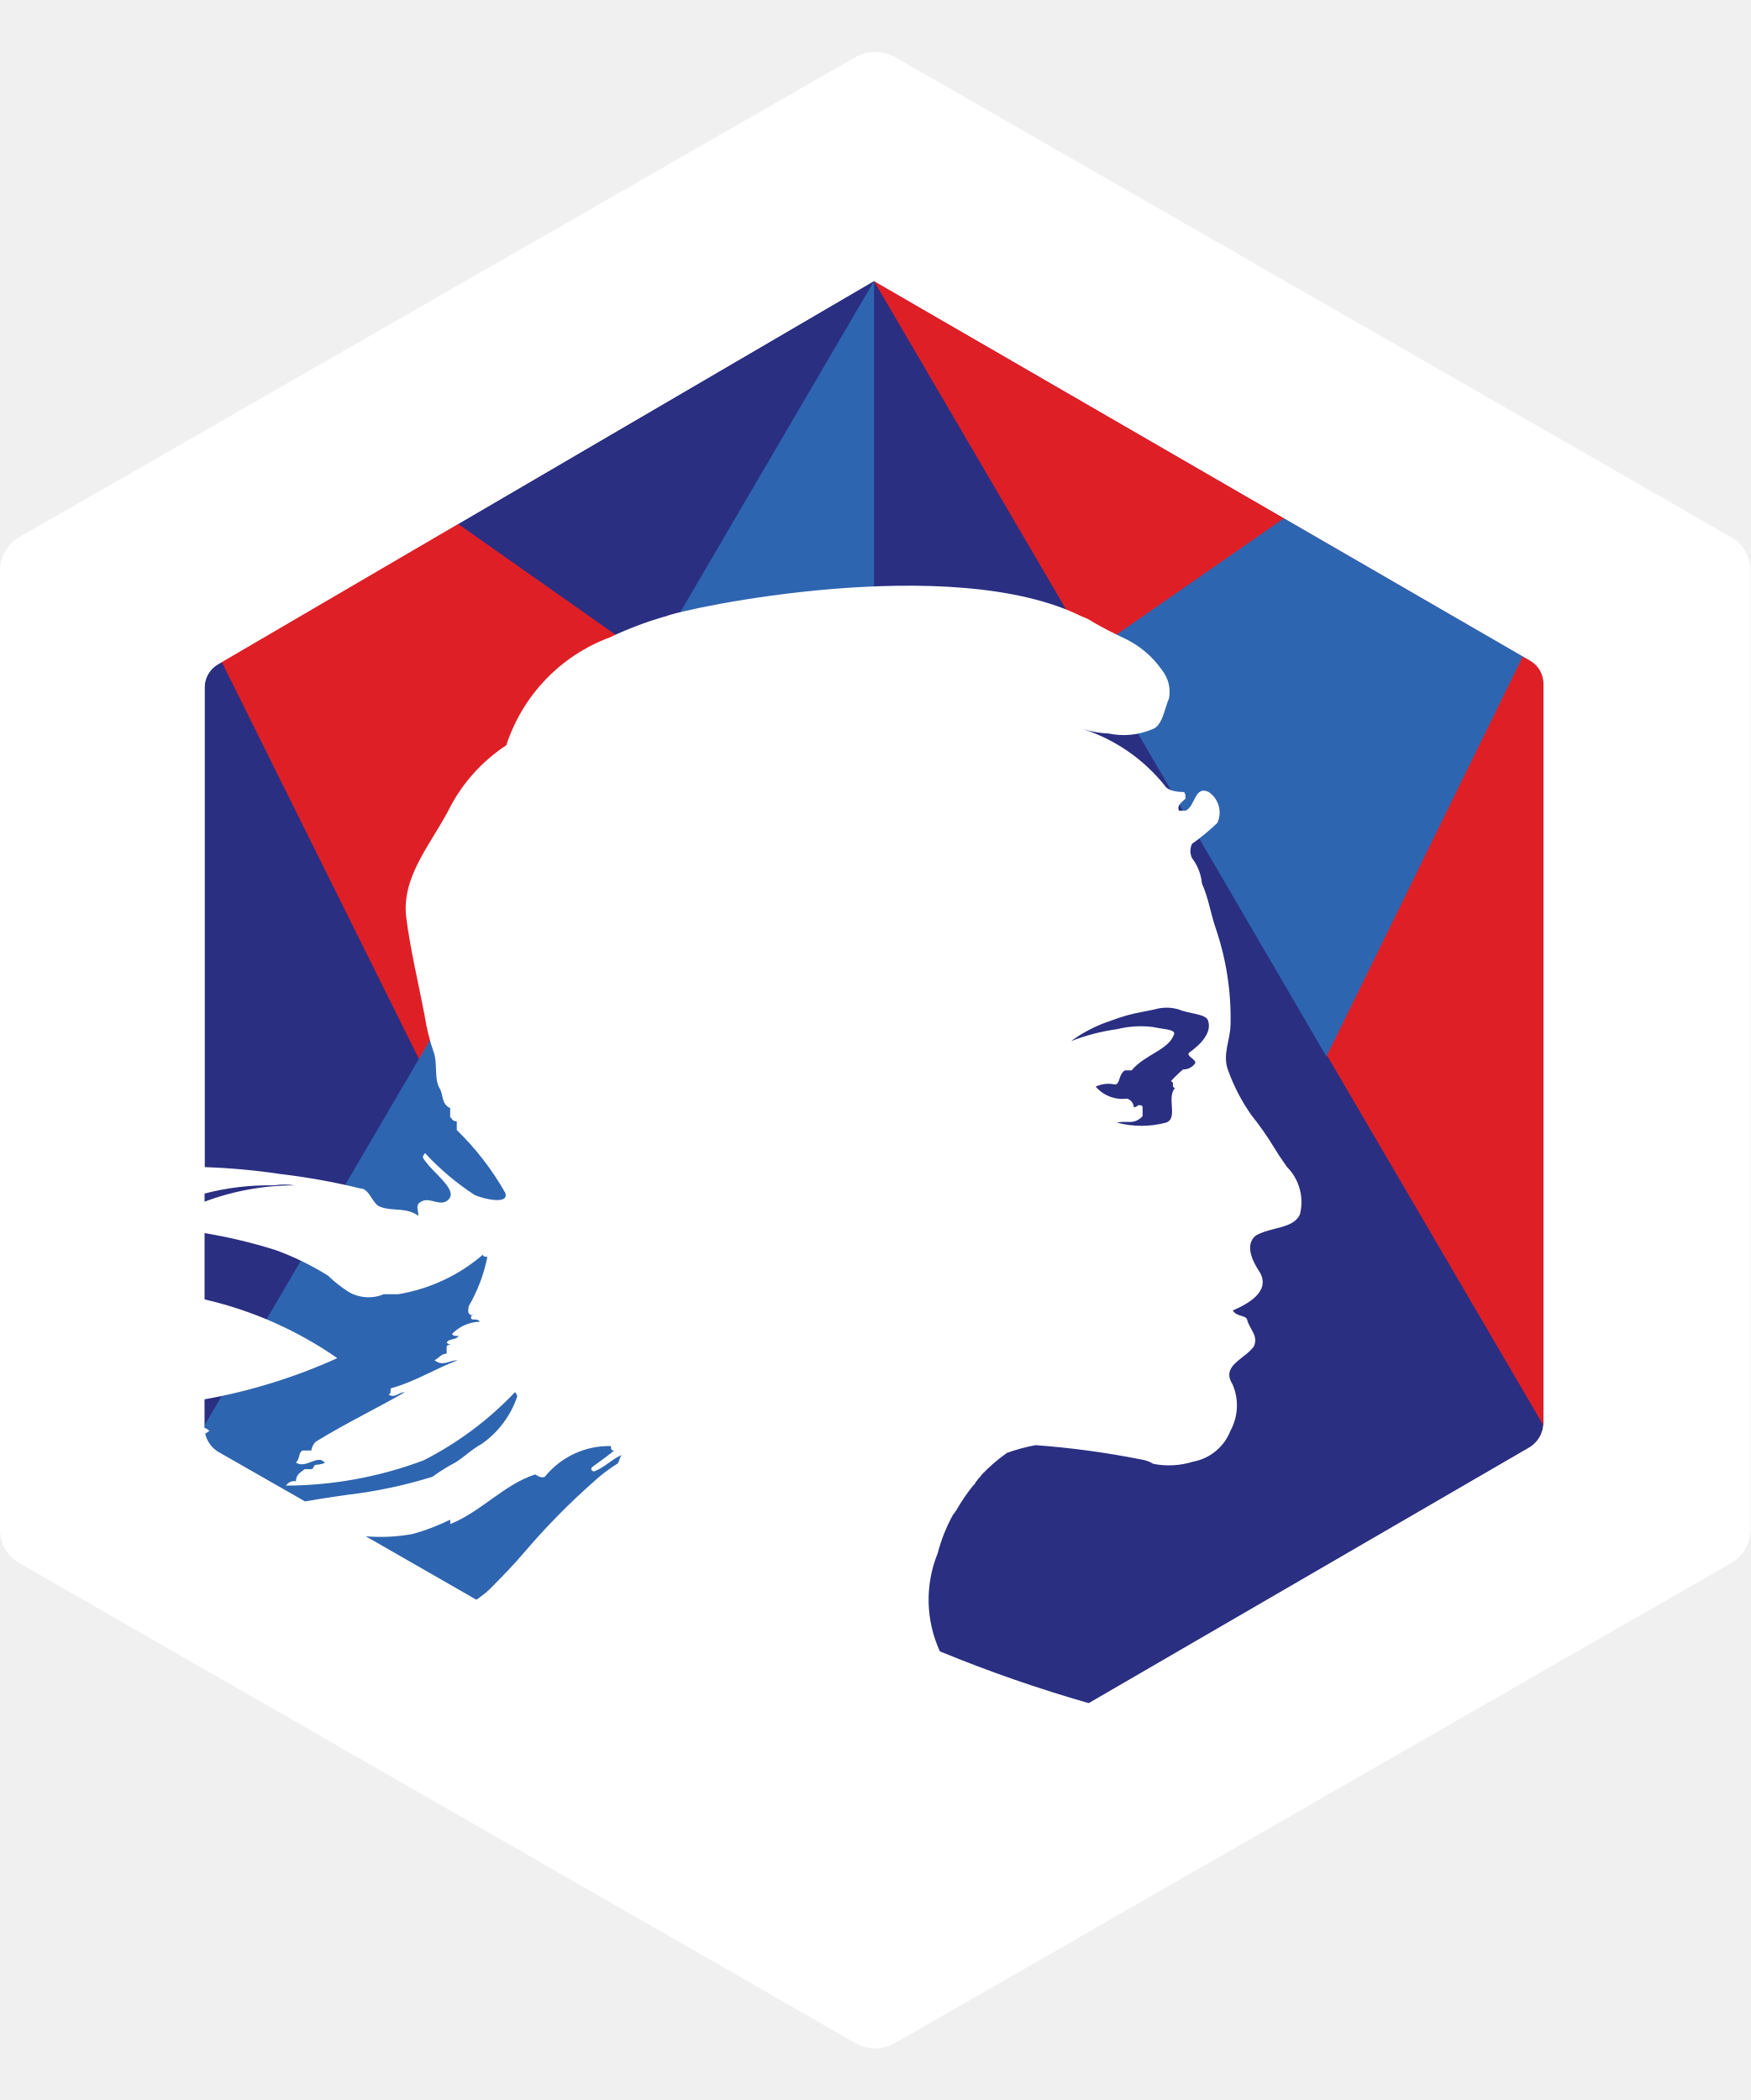
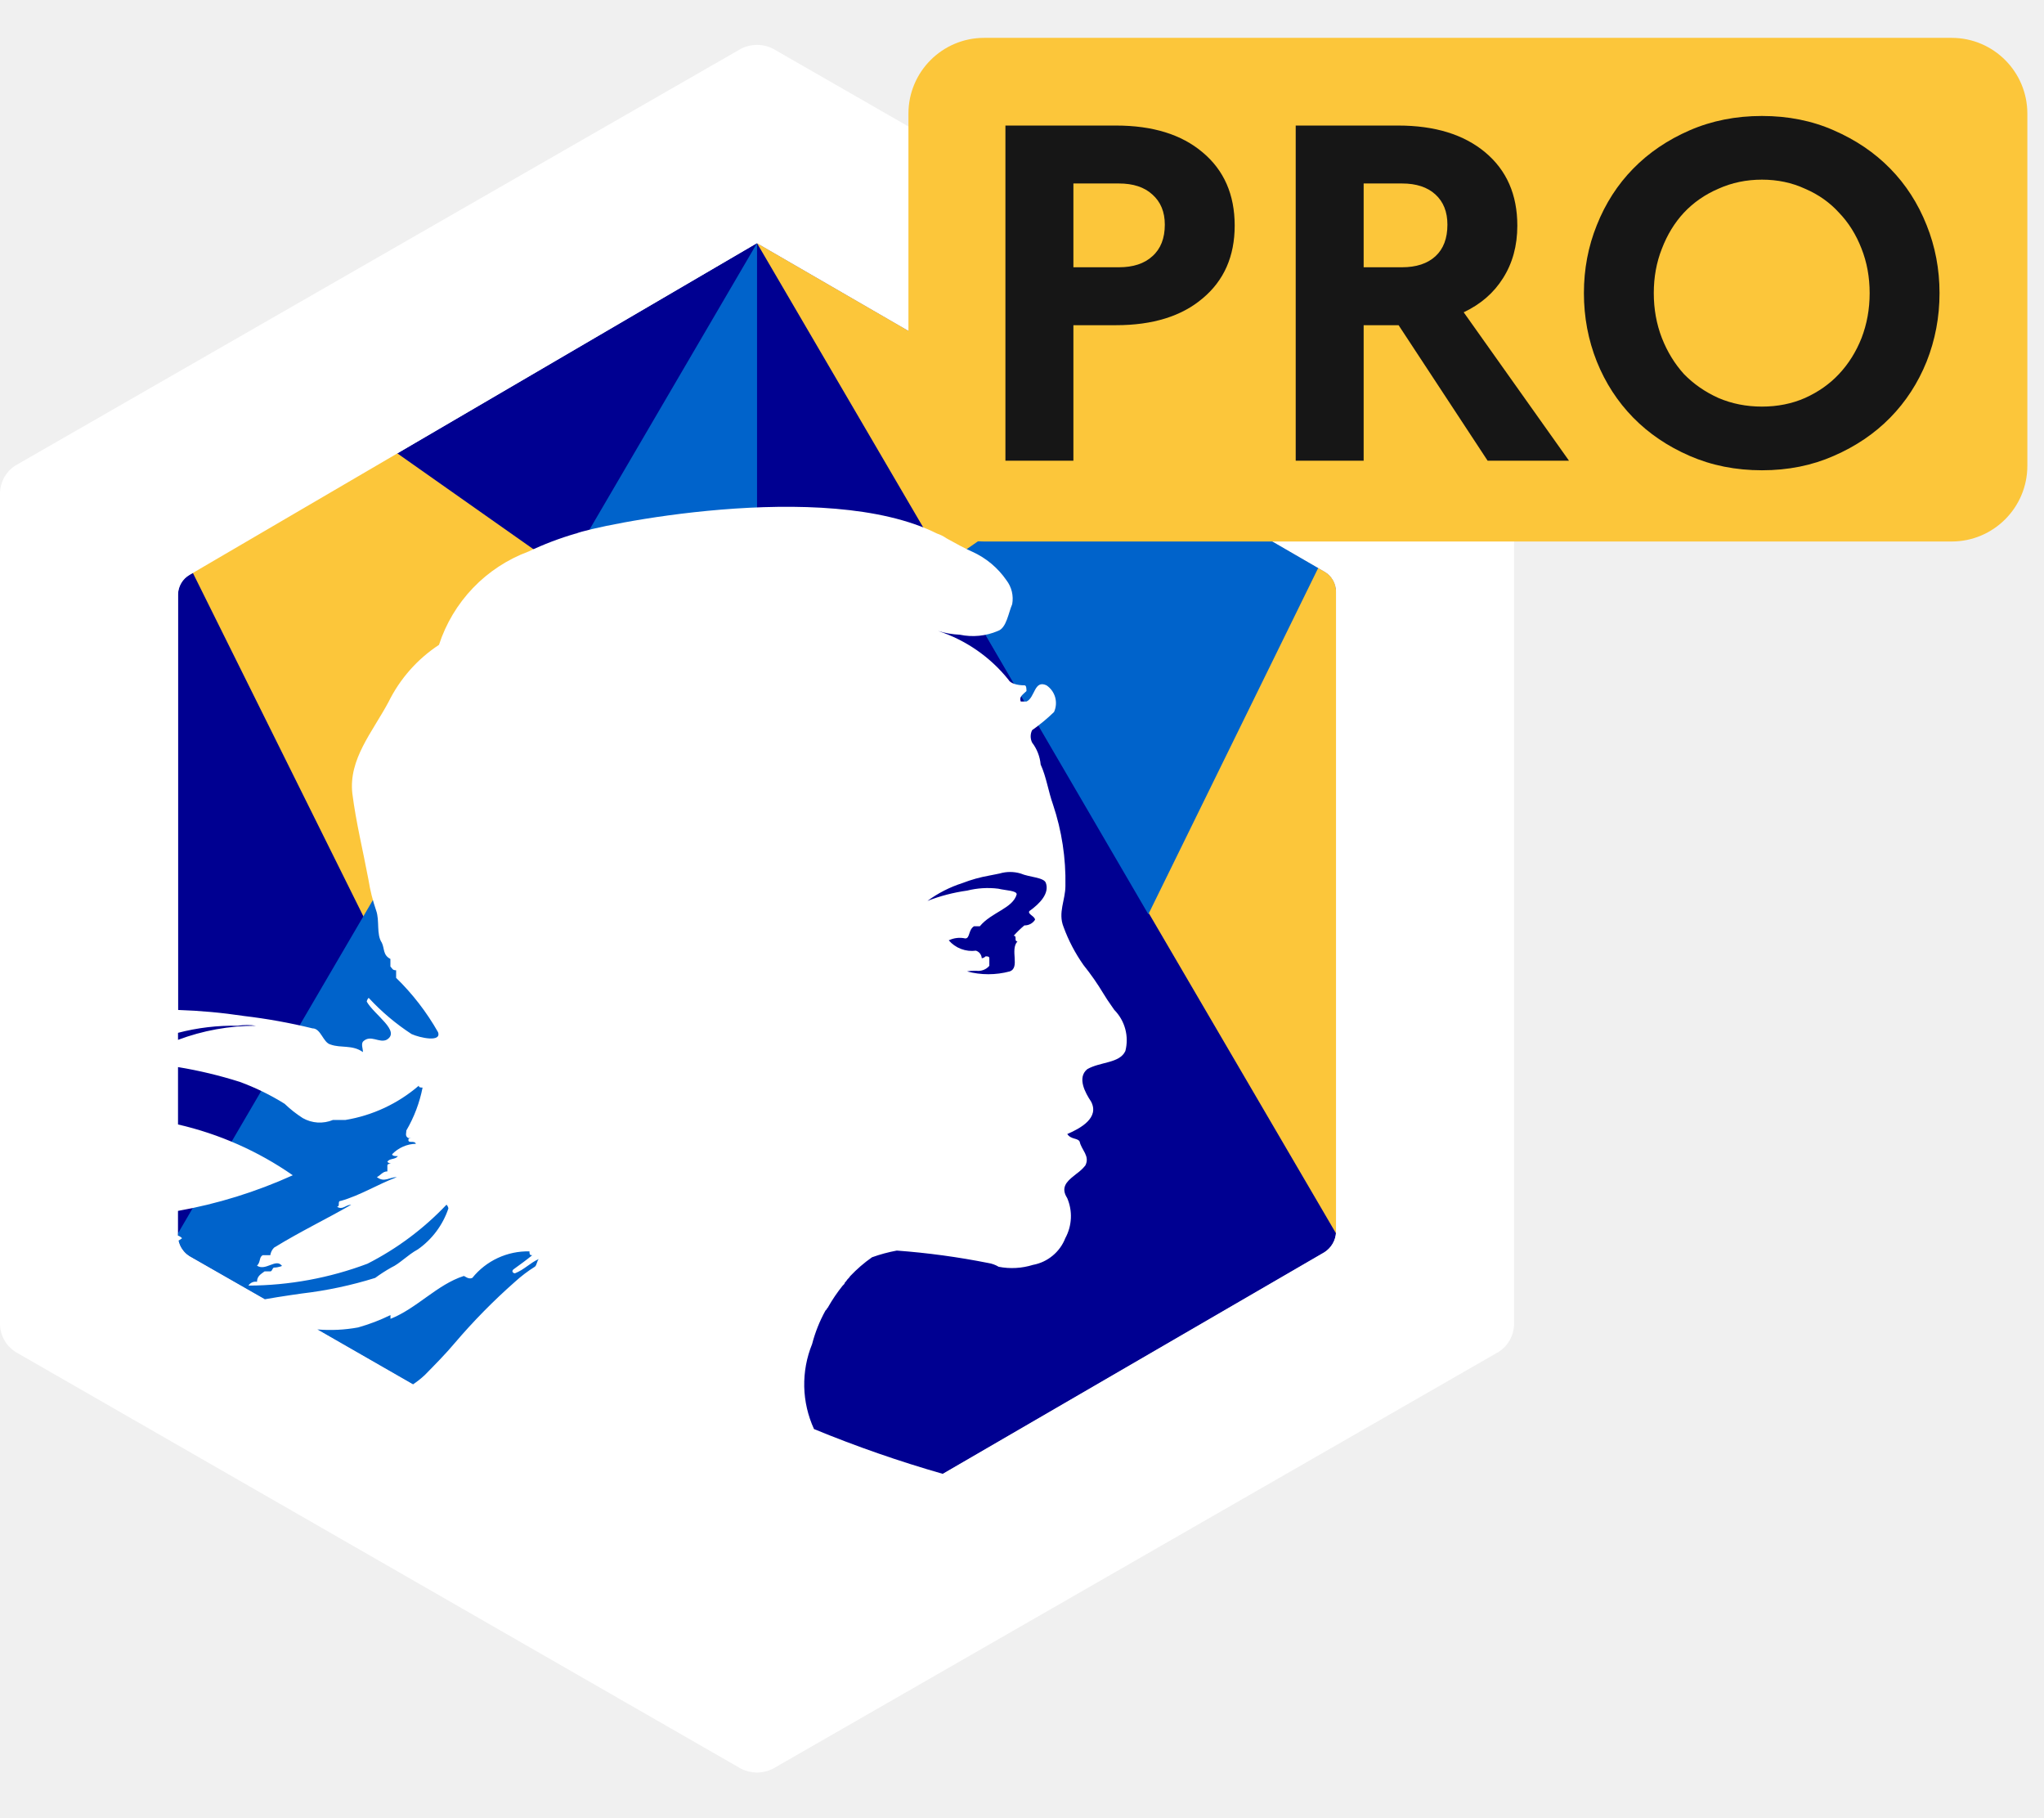
- <svg xmlns="http://www.w3.org/2000/svg" viewBox="0 0 40 48">
-   <path fill="#2a2f82" d="M34.965 15.1 19.971 6.423 4.977 15.184a.606.606 0 0 0-.306.524v16.948a.666.666 0 0 0 .306.524l14.992 8.6 14.994-8.706a.665.665 0 0 0 .306-.524V15.628a.605.605 0 0 0-.304-.528Z" />
-   <path fill="#df1f26" d="m14.614 15.6-5.029 8.628-4.557-9.175 5.39-3.113 4.489 3.16ZM35.27 32.58V15.622a.6.6 0 0 0-.306-.523L19.971 6.423" />
-   <path fill="#2e65b0" d="m4.673 32.58 15.3-26.157v35.362L4.977 33.18a.666.666 0 0 1-.306-.524V15.708Zm24.669-20.735L34.8 15l-4.489 9.15-5.387-9.236Z" />
-   <path fill="#fff" d="m39.606 12.305-19.19-11.02a.933.933 0 0 0-.832 0L.394 12.305A.886.886 0 0 0 0 13v22a.886.886 0 0 0 .394.7l19.189 11.02a.933.933 0 0 0 .832 0L39.606 35.7A.886.886 0 0 0 40 35V13a.886.886 0 0 0-.394-.695ZM10.762 30.061h.079c-.042 0-.079.007-.079.05 0 .1.151 0 .2.1a.912.912 0 0 0-.629.276c0 .051.1.051.151.051-.075.1-.226.05-.277.151a.177.177 0 0 0 .1.05c-.05 0-.1 0-.1.051v.151c-.126 0-.176.1-.277.151.2.151.327 0 .528 0-.528.2-.956.478-1.484.629-.1 0 0 .151-.1.151.151.1.227-.05.377-.05-.654.377-1.333.7-2.037 1.132a.351.351 0 0 0-.1.2h-.2c-.1.05-.05.176-.151.277.226.151.5-.2.654 0 .05 0-.1.05-.2.05-.05 0-.05.1-.1.1h-.154c-.1.075-.2.126-.2.276a.219.219 0 0 0-.226.1 9.034 9.034 0 0 0 3.144-.578 7.685 7.685 0 0 0 2.088-1.559.176.176 0 0 1 .05.1 2.168 2.168 0 0 1-.806 1.08c-.277.151-.478.377-.7.478a4.045 4.045 0 0 0-.428.276 10.761 10.761 0 0 1-1.939.412l-.305.044c-.225.033-.449.069-.671.108L4.977 33.18a.648.648 0 0 1-.288-.411.574.574 0 0 0 .094-.063.265.265 0 0 0-.113-.071v-.65a12.786 12.786 0 0 0 3.038-.942A8.746 8.746 0 0 0 4.671 29.7v-1.515a11.662 11.662 0 0 1 1.639.392 6.415 6.415 0 0 1 1.182.578 3.113 3.113 0 0 0 .478.377.91.91 0 0 0 .8.05h.33a3.961 3.961 0 0 0 1.937-.905c0 .05.05.05.1.05a3.63 3.63 0 0 1-.428 1.132c.003.051-.048.152.053.202Zm2.817 3.571c.251-.1.4-.277.629-.377-.05.05-.05.151-.1.2a3.691 3.691 0 0 0-.528.4 15.96 15.96 0 0 0-1.585 1.61c-.252.3-.528.578-.8.855a2.385 2.385 0 0 1-.31.245l-2.527-1.45a4.047 4.047 0 0 0 1.076-.053 4.984 4.984 0 0 0 .855-.327v.1c.7-.277 1.232-.906 1.937-1.132.025 0 .126.1.226.05a1.883 1.883 0 0 1 1.509-.7c0 .05 0 .1.05.1h.025c-.151.126-.327.251-.5.377-.057.052-.007.102.043.102Zm-8.908-6.164v-.186a5.814 5.814 0 0 1 1.588-.188 1.52 1.52 0 0 1 .478 0 5.861 5.861 0 0 0-2.066.374Zm30.6 5.088a.665.665 0 0 1-.306.524l-10.079 5.851a32.3 32.3 0 0 1-3.408-1.185 2.826 2.826 0 0 1-.05-2.245 3.794 3.794 0 0 1 .352-.883c.025-.025.05-.05.05-.076a.025.025 0 0 0 .025-.025 4.316 4.316 0 0 1 .377-.555l.015-.015.02-.021.015-.015c0-.025.025-.05.05-.076.025-.051.075-.076.1-.126a3.771 3.771 0 0 1 .579-.5 4.07 4.07 0 0 1 .654-.177 19.817 19.817 0 0 1 2.415.328.751.751 0 0 1 .277.1 1.849 1.849 0 0 0 .905-.05 1.137 1.137 0 0 0 .855-.706 1.212 1.212 0 0 0 .05-1.059c-.178-.276-.013-.437.181-.59l.068-.055a1.17 1.17 0 0 0 .231-.216c.126-.252-.1-.4-.151-.63-.05-.1-.226-.05-.327-.2.352-.151.855-.429.629-.857-.151-.227-.377-.63-.1-.857.352-.2.855-.151 1.006-.479a1.138 1.138 0 0 0-.292-1.085l-.075-.108a4.754 4.754 0 0 1-.211-.32 6.914 6.914 0 0 0-.528-.757 4.3 4.3 0 0 1-.528-1.009c-.151-.378.05-.706.05-1.084a6.347 6.347 0 0 0-.327-2.144c-.126-.353-.176-.731-.327-1.059a1.12 1.12 0 0 0-.226-.58.375.375 0 0 1 0-.328 4.874 4.874 0 0 0 .579-.479.567.567 0 0 0-.2-.706c-.327-.151-.3.328-.528.429h-.151c-.05-.126.05-.177.151-.277 0-.05 0-.151-.05-.151-.2 0-.377-.051-.428-.151a3.957 3.957 0 0 0-1.861-1.286 2.319 2.319 0 0 0 .579.1 1.67 1.67 0 0 0 1.006-.1c.227-.076.277-.479.377-.706a.8.8 0 0 0-.151-.631 2.189 2.189 0 0 0-.906-.756 9.13 9.13 0 0 1-.679-.353.952.952 0 0 0-.251-.126c-2.965-1.485-9.069-.2-9.534 0h-.009a8.244 8.244 0 0 0-1.249.475 3.922 3.922 0 0 0-2.365 2.465 3.829 3.829 0 0 0-1.333 1.509c-.428.8-1.056 1.509-.956 2.414.1.78.277 1.484.428 2.289a4.668 4.668 0 0 0 .2.8c.1.276 0 .629.151.855.075.151.025.327.227.428v.2c.05.05.05.1.151.1v.2a6.446 6.446 0 0 1 1.107 1.434c.1.276-.478.151-.7.05a5.979 5.979 0 0 1-1.132-.956.175.175 0 0 0-.051.1c.2.352.906.78.528 1.006-.2.1-.428-.151-.629.051-.05.075 0 .176 0 .276-.277-.2-.578-.1-.855-.2-.2-.05-.252-.427-.478-.427a15.162 15.162 0 0 0-1.811-.327 15.137 15.137 0 0 0-1.739-.159V15.708a.606.606 0 0 1 .306-.524l14.987-8.761L34.965 15.1a.605.605 0 0 1 .306.524Zm-7.954-8.261a.325.325 0 0 1-.282.149 2.843 2.843 0 0 0-.282.273c.1 0 0 .149.1.149-.205.223.077.694-.205.793a2.176 2.176 0 0 1-1.127 0 .722.722 0 0 1 .167-.016h.085a.382.382 0 0 0 .337-.132v-.2c0-.05-.051-.05-.1-.05a.161.161 0 0 1-.1.05.223.223 0 0 0-.154-.2.807.807 0 0 1-.718-.273.67.67 0 0 1 .436-.05c.128 0 .077-.223.231-.322h.154c.307-.372.871-.471.974-.843 0-.1-.282-.1-.487-.149a2.259 2.259 0 0 0-.82.05 4.65 4.65 0 0 0-1.051.273 3.225 3.225 0 0 1 .923-.471 3.886 3.886 0 0 1 .718-.2l.132-.026.133-.027a.971.971 0 0 1 .556 0c.231.1.615.1.666.248.1.273-.154.545-.435.744-.057.081.148.135.148.23Z" />
+ <svg xmlns="http://www.w3.org/2000/svg" width="54" height="48" viewBox="0 0 54 48" fill="none">
+   <path d="M34.992 15.098L19.998 6.421L5.004 15.182C4.911 15.235 4.834 15.311 4.781 15.403C4.727 15.495 4.698 15.599 4.698 15.706V32.654C4.704 32.759 4.735 32.862 4.788 32.953C4.841 33.044 4.915 33.121 5.004 33.178L19.996 41.778L34.99 33.072C35.079 33.015 35.153 32.938 35.206 32.847C35.26 32.756 35.29 32.653 35.296 32.548V15.626C35.297 15.519 35.269 15.414 35.215 15.321C35.162 15.228 35.085 15.151 34.992 15.098Z" fill="#000091" />
+   <path d="M14.641 15.598L9.612 24.226L5.055 15.051L10.445 11.938L14.934 15.098L14.641 15.598ZM35.297 32.578V15.62C35.297 15.513 35.269 15.409 35.215 15.317C35.161 15.225 35.084 15.149 34.991 15.097L19.998 6.421" fill="#FCC63A" />
+   <path d="M4.7 32.578L20 6.421V41.783L5.004 33.178C4.915 33.121 4.841 33.044 4.788 32.953C4.735 32.862 4.704 32.759 4.698 32.654V15.706L4.7 32.578ZM29.369 11.843L34.827 14.998L30.338 24.148L24.951 14.912L29.369 11.843Z" fill="#0063CB" />
+   <path d="M39.606 12.303L20.416 1.283C20.287 1.218 20.144 1.185 20 1.185C19.856 1.185 19.713 1.218 19.584 1.283L0.394 12.303C0.278 12.38 0.183 12.483 0.114 12.603C0.046 12.724 0.007 12.859 0 12.998V34.998C0.006 35.137 0.045 35.273 0.113 35.395C0.182 35.517 0.278 35.62 0.394 35.698L19.583 46.718C19.712 46.782 19.855 46.816 19.999 46.816C20.143 46.816 20.286 46.782 20.415 46.718L39.606 35.698C39.722 35.62 39.818 35.517 39.887 35.395C39.955 35.273 39.994 35.137 40 34.998V12.998C39.993 12.859 39.954 12.724 39.886 12.603C39.817 12.483 39.721 12.38 39.606 12.303ZM10.789 30.059H10.868C10.826 30.059 10.789 30.066 10.789 30.109C10.789 30.209 10.94 30.109 10.989 30.209C10.751 30.215 10.526 30.314 10.36 30.485C10.36 30.536 10.46 30.536 10.511 30.536C10.436 30.636 10.285 30.586 10.234 30.687C10.261 30.714 10.296 30.731 10.334 30.737C10.284 30.737 10.234 30.737 10.234 30.788V30.939C10.108 30.939 10.058 31.039 9.957 31.09C10.157 31.241 10.284 31.09 10.485 31.09C9.957 31.29 9.529 31.568 9.001 31.719C8.901 31.719 9.001 31.87 8.901 31.87C9.052 31.97 9.128 31.82 9.278 31.82C8.624 32.197 7.945 32.52 7.241 32.952C7.187 33.006 7.152 33.076 7.141 33.152H6.941C6.841 33.202 6.891 33.328 6.79 33.429C7.016 33.58 7.29 33.229 7.444 33.429C7.494 33.429 7.344 33.479 7.244 33.479C7.194 33.479 7.194 33.579 7.144 33.579H6.99C6.89 33.654 6.79 33.705 6.79 33.855C6.747 33.847 6.702 33.852 6.662 33.87C6.621 33.888 6.587 33.917 6.564 33.955C7.638 33.951 8.703 33.755 9.708 33.377C10.488 32.98 11.194 32.453 11.796 31.818C11.823 31.845 11.841 31.88 11.846 31.918C11.699 32.354 11.417 32.733 11.04 32.998C10.763 33.149 10.562 33.375 10.34 33.476C10.192 33.559 10.049 33.651 9.912 33.752C9.28 33.949 8.631 34.087 7.973 34.164L7.668 34.208C7.443 34.241 7.219 34.277 6.997 34.316L5.004 33.178C4.931 33.132 4.868 33.072 4.819 33.001C4.769 32.931 4.734 32.851 4.716 32.767C4.749 32.749 4.781 32.728 4.81 32.704C4.779 32.671 4.74 32.647 4.697 32.633V31.983C5.745 31.797 6.765 31.48 7.735 31.041C6.818 30.403 5.787 29.948 4.698 29.698V28.183C5.253 28.274 5.801 28.405 6.337 28.575C6.75 28.727 7.146 28.92 7.519 29.153C7.666 29.294 7.826 29.42 7.997 29.53C8.118 29.599 8.253 29.639 8.391 29.648C8.53 29.656 8.669 29.633 8.797 29.58H9.127C9.843 29.462 10.514 29.148 11.064 28.675C11.064 28.725 11.114 28.725 11.164 28.725C11.086 29.123 10.941 29.506 10.736 29.857C10.739 29.908 10.688 30.009 10.789 30.059ZM13.606 33.63C13.857 33.53 14.006 33.353 14.235 33.253C14.185 33.303 14.185 33.404 14.135 33.453C13.947 33.57 13.771 33.704 13.607 33.853C13.041 34.351 12.512 34.889 12.022 35.463C11.77 35.763 11.494 36.041 11.222 36.318C11.126 36.408 11.022 36.49 10.912 36.563L8.385 35.113C8.744 35.143 9.106 35.125 9.461 35.06C9.755 34.977 10.042 34.868 10.316 34.733V34.833C11.016 34.556 11.548 33.927 12.253 33.701C12.278 33.701 12.379 33.801 12.479 33.751C12.66 33.526 12.89 33.347 13.152 33.225C13.414 33.104 13.7 33.044 13.988 33.051C13.988 33.101 13.988 33.151 14.038 33.151H14.063C13.912 33.277 13.736 33.402 13.563 33.528C13.506 33.58 13.556 33.63 13.606 33.63ZM4.698 27.466V27.28C5.216 27.144 5.751 27.081 6.286 27.092C6.444 27.067 6.606 27.067 6.764 27.092C6.058 27.091 5.359 27.218 4.698 27.466ZM35.298 32.554C35.292 32.659 35.261 32.762 35.208 32.853C35.155 32.944 35.081 33.021 34.992 33.078L24.913 38.929C23.756 38.598 22.618 38.202 21.505 37.744C21.344 37.393 21.256 37.013 21.247 36.627C21.239 36.24 21.309 35.857 21.455 35.499C21.535 35.191 21.653 34.894 21.807 34.616C21.832 34.591 21.857 34.566 21.857 34.54C21.864 34.54 21.87 34.537 21.875 34.533C21.879 34.528 21.882 34.522 21.882 34.515C21.993 34.32 22.119 34.135 22.259 33.96L22.274 33.945L22.294 33.924L22.309 33.909C22.309 33.884 22.334 33.859 22.359 33.833C22.384 33.782 22.434 33.757 22.459 33.707C22.635 33.521 22.828 33.353 23.038 33.207C23.251 33.13 23.47 33.071 23.692 33.03C24.503 33.09 25.309 33.199 26.107 33.358C26.205 33.373 26.299 33.407 26.384 33.458C26.685 33.517 26.996 33.499 27.289 33.408C27.48 33.373 27.659 33.29 27.808 33.166C27.958 33.043 28.074 32.883 28.144 32.702C28.232 32.541 28.282 32.362 28.291 32.178C28.3 31.995 28.266 31.812 28.194 31.643C28.016 31.367 28.181 31.206 28.375 31.053L28.443 30.998C28.529 30.937 28.607 30.864 28.674 30.782C28.8 30.53 28.574 30.382 28.523 30.152C28.473 30.052 28.297 30.102 28.196 29.952C28.548 29.801 29.051 29.523 28.825 29.095C28.674 28.868 28.448 28.465 28.725 28.238C29.077 28.038 29.58 28.087 29.731 27.759C29.78 27.568 29.779 27.368 29.728 27.178C29.677 26.988 29.577 26.814 29.439 26.674L29.364 26.566C29.289 26.459 29.215 26.352 29.153 26.246C28.994 25.982 28.818 25.729 28.625 25.489C28.405 25.177 28.227 24.838 28.097 24.48C27.946 24.102 28.147 23.774 28.147 23.396C28.162 22.668 28.051 21.942 27.82 21.252C27.694 20.899 27.644 20.521 27.493 20.193C27.474 19.982 27.396 19.781 27.267 19.613C27.242 19.562 27.229 19.506 27.229 19.449C27.229 19.392 27.242 19.336 27.267 19.285C27.472 19.14 27.666 18.98 27.846 18.806C27.902 18.684 27.912 18.546 27.876 18.416C27.839 18.287 27.758 18.175 27.646 18.1C27.319 17.949 27.346 18.428 27.118 18.529H26.967C26.917 18.403 27.017 18.352 27.118 18.252C27.118 18.202 27.118 18.101 27.068 18.101C26.868 18.101 26.691 18.05 26.64 17.95C26.158 17.349 25.511 16.902 24.779 16.664C24.967 16.722 25.162 16.755 25.358 16.764C25.696 16.835 26.047 16.8 26.364 16.664C26.591 16.588 26.641 16.185 26.741 15.958C26.761 15.848 26.758 15.735 26.732 15.626C26.706 15.518 26.658 15.416 26.59 15.327C26.363 14.997 26.049 14.735 25.684 14.571C25.508 14.495 25.231 14.344 25.005 14.218C24.928 14.164 24.843 14.121 24.754 14.092C21.789 12.607 15.685 13.892 15.22 14.092H15.211C14.783 14.216 14.365 14.375 13.962 14.567C13.407 14.773 12.907 15.101 12.497 15.528C12.088 15.955 11.78 16.469 11.597 17.032C11.026 17.407 10.566 17.928 10.264 18.541C9.836 19.341 9.208 20.05 9.308 20.955C9.408 21.735 9.585 22.439 9.736 23.244C9.779 23.516 9.846 23.784 9.936 24.044C10.036 24.32 9.936 24.673 10.087 24.899C10.162 25.05 10.112 25.226 10.314 25.327V25.527C10.364 25.577 10.364 25.627 10.465 25.627V25.827C10.9 26.25 11.272 26.733 11.572 27.261C11.672 27.537 11.094 27.412 10.872 27.311C10.457 27.04 10.076 26.719 9.74 26.355C9.712 26.382 9.695 26.417 9.689 26.455C9.889 26.807 10.595 27.235 10.217 27.461C10.017 27.561 9.789 27.31 9.588 27.512C9.538 27.587 9.588 27.688 9.588 27.788C9.311 27.588 9.01 27.688 8.733 27.588C8.533 27.538 8.481 27.161 8.255 27.161C7.659 27.015 7.054 26.906 6.444 26.834C5.868 26.747 5.287 26.694 4.705 26.675V15.706C4.705 15.599 4.734 15.495 4.788 15.403C4.841 15.311 4.918 15.235 5.011 15.182L19.998 6.421L34.992 15.098C35.085 15.15 35.162 15.227 35.215 15.319C35.269 15.411 35.298 15.515 35.298 15.622V32.554ZM27.344 24.293C27.314 24.34 27.272 24.378 27.223 24.404C27.173 24.43 27.118 24.443 27.062 24.442C26.962 24.526 26.868 24.617 26.78 24.715C26.88 24.715 26.78 24.864 26.88 24.864C26.675 25.087 26.957 25.558 26.675 25.657C26.306 25.756 25.917 25.756 25.548 25.657C25.603 25.645 25.659 25.64 25.715 25.641H25.8C25.863 25.648 25.926 25.64 25.985 25.617C26.044 25.594 26.096 25.557 26.137 25.509V25.309C26.137 25.259 26.086 25.259 26.037 25.259C26.011 25.287 25.975 25.305 25.937 25.309C25.934 25.264 25.919 25.221 25.891 25.185C25.863 25.149 25.826 25.123 25.783 25.109C25.65 25.127 25.515 25.111 25.389 25.063C25.264 25.016 25.153 24.938 25.065 24.836C25.201 24.771 25.354 24.753 25.501 24.786C25.629 24.786 25.578 24.563 25.732 24.464H25.886C26.193 24.092 26.757 23.993 26.86 23.621C26.86 23.521 26.578 23.521 26.373 23.472C26.099 23.438 25.821 23.455 25.553 23.522C25.193 23.572 24.84 23.663 24.502 23.795C24.782 23.589 25.094 23.43 25.425 23.324C25.657 23.234 25.898 23.167 26.143 23.124L26.275 23.098L26.408 23.071C26.589 23.017 26.783 23.017 26.964 23.071C27.195 23.171 27.579 23.171 27.63 23.319C27.73 23.592 27.476 23.864 27.195 24.063C27.138 24.144 27.344 24.198 27.344 24.293Z" fill="white" />
+   <rect x="24" y="1" width="29.56" height="13.302" rx="2" fill="#FCC63A" />
+   <path d="M26.562 12.168V3.316H29.483C30.453 3.316 31.215 3.552 31.772 4.024C32.337 4.496 32.619 5.141 32.619 5.959C32.619 6.768 32.337 7.409 31.772 7.881C31.215 8.353 30.453 8.589 29.483 8.589H28.358V12.168H26.562ZM29.559 4.846H28.358V7.059H29.559C29.938 7.059 30.233 6.962 30.444 6.768C30.663 6.574 30.773 6.296 30.773 5.933C30.773 5.596 30.663 5.331 30.444 5.137C30.233 4.943 29.938 4.846 29.559 4.846Z" fill="#161616" />
+   <path d="M34.231 12.168V3.316H36.937C37.906 3.316 38.673 3.552 39.238 4.024C39.803 4.496 40.086 5.141 40.086 5.959C40.086 6.49 39.959 6.954 39.706 7.35C39.462 7.738 39.116 8.037 38.669 8.248L41.451 12.168H39.301L36.949 8.589H36.026V12.168H34.231ZM37.038 4.846H36.026V7.059H37.038C37.417 7.059 37.712 6.962 37.923 6.768C38.134 6.574 38.239 6.296 38.239 5.933C38.239 5.596 38.134 5.331 37.923 5.137C37.712 4.943 37.417 4.846 37.038 4.846Z" fill="#161616" />
+   <path d="M46.549 3.063C47.24 3.063 47.872 3.189 48.445 3.442C49.027 3.695 49.525 4.032 49.938 4.454C50.351 4.875 50.671 5.373 50.899 5.946C51.126 6.511 51.24 7.109 51.24 7.742C51.24 8.374 51.126 8.977 50.899 9.55C50.671 10.115 50.351 10.608 49.938 11.03C49.525 11.451 49.027 11.788 48.445 12.041C47.872 12.294 47.24 12.421 46.549 12.421C45.857 12.421 45.221 12.294 44.639 12.041C44.057 11.788 43.56 11.451 43.147 11.03C42.734 10.608 42.414 10.115 42.186 9.55C41.958 8.977 41.845 8.374 41.845 7.742C41.845 7.109 41.958 6.511 42.186 5.946C42.414 5.373 42.734 4.875 43.147 4.454C43.56 4.032 44.057 3.695 44.639 3.442C45.221 3.189 45.857 3.063 46.549 3.063ZM46.549 10.739C46.962 10.739 47.341 10.663 47.687 10.511C48.041 10.351 48.34 10.14 48.584 9.879C48.837 9.609 49.035 9.293 49.179 8.93C49.322 8.559 49.394 8.163 49.394 7.742C49.394 7.32 49.322 6.928 49.179 6.566C49.035 6.195 48.837 5.879 48.584 5.617C48.34 5.348 48.041 5.137 47.687 4.985C47.341 4.825 46.962 4.745 46.549 4.745C46.136 4.745 45.752 4.825 45.398 4.985C45.044 5.137 44.74 5.348 44.487 5.617C44.243 5.879 44.049 6.195 43.906 6.566C43.762 6.928 43.691 7.32 43.691 7.742C43.691 8.163 43.762 8.559 43.906 8.93C44.049 9.293 44.243 9.609 44.487 9.879C44.74 10.14 45.044 10.351 45.398 10.511C45.752 10.663 46.136 10.739 46.549 10.739Z" fill="#161616" />
</svg>
